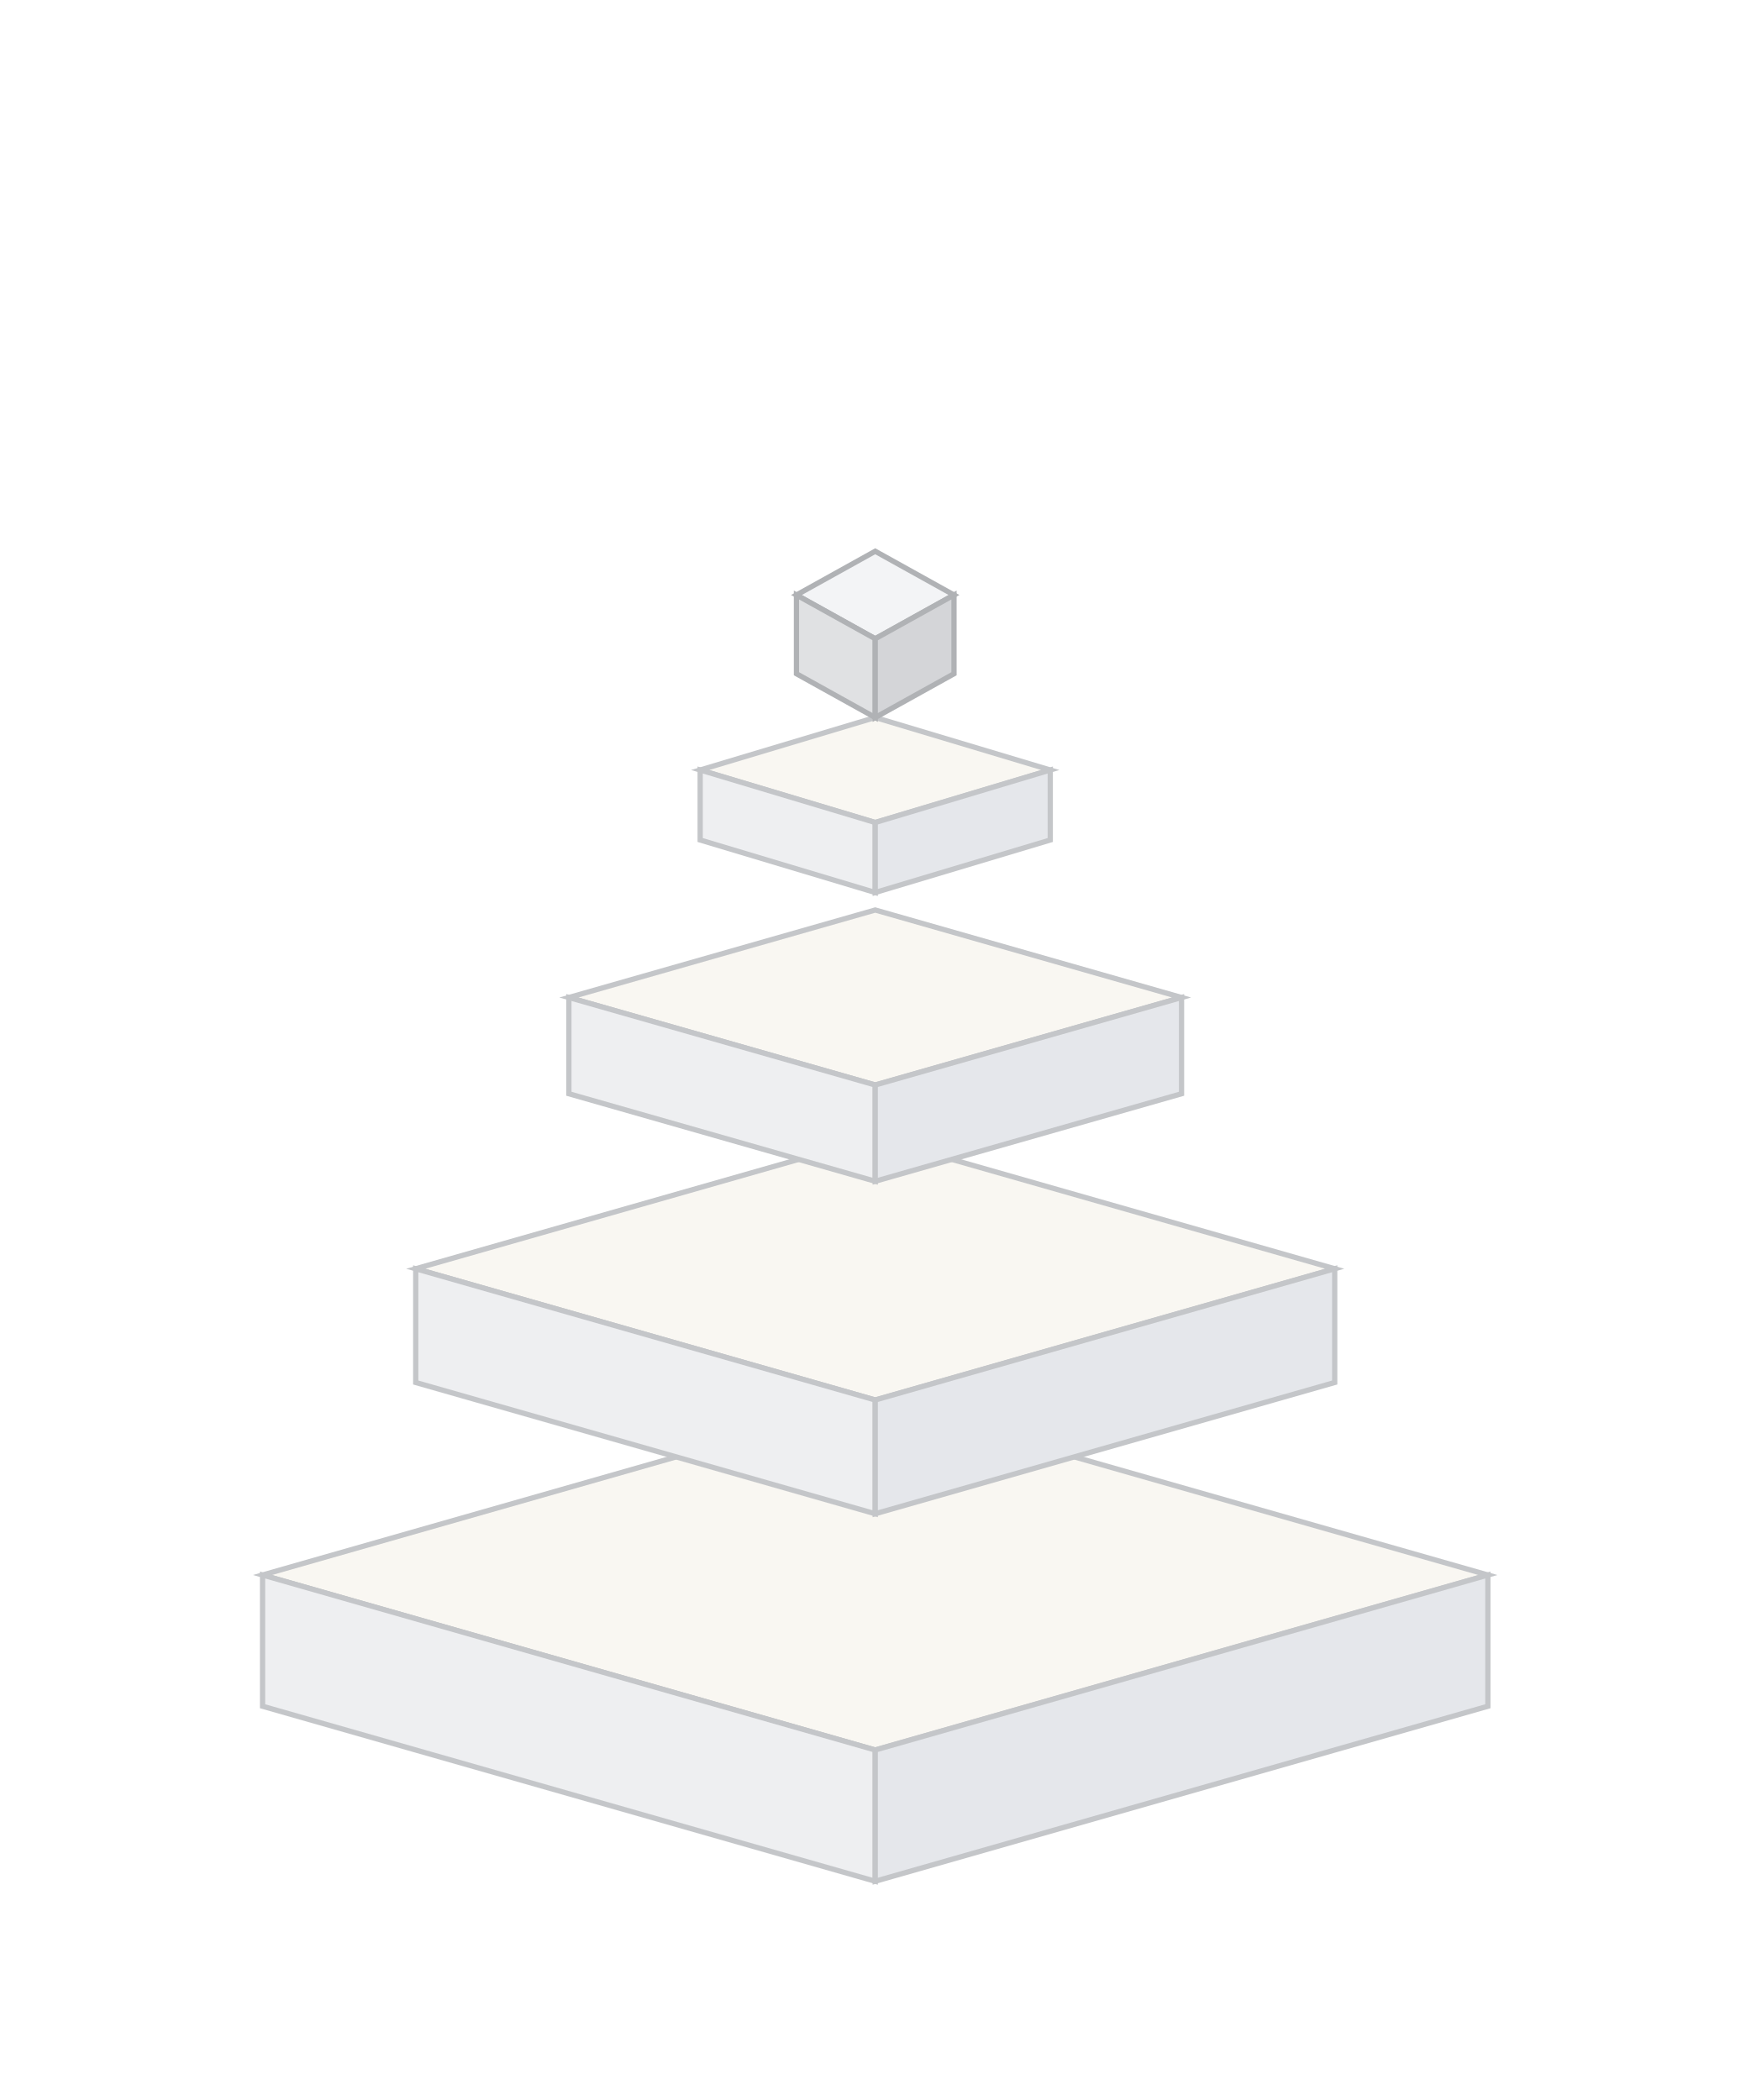
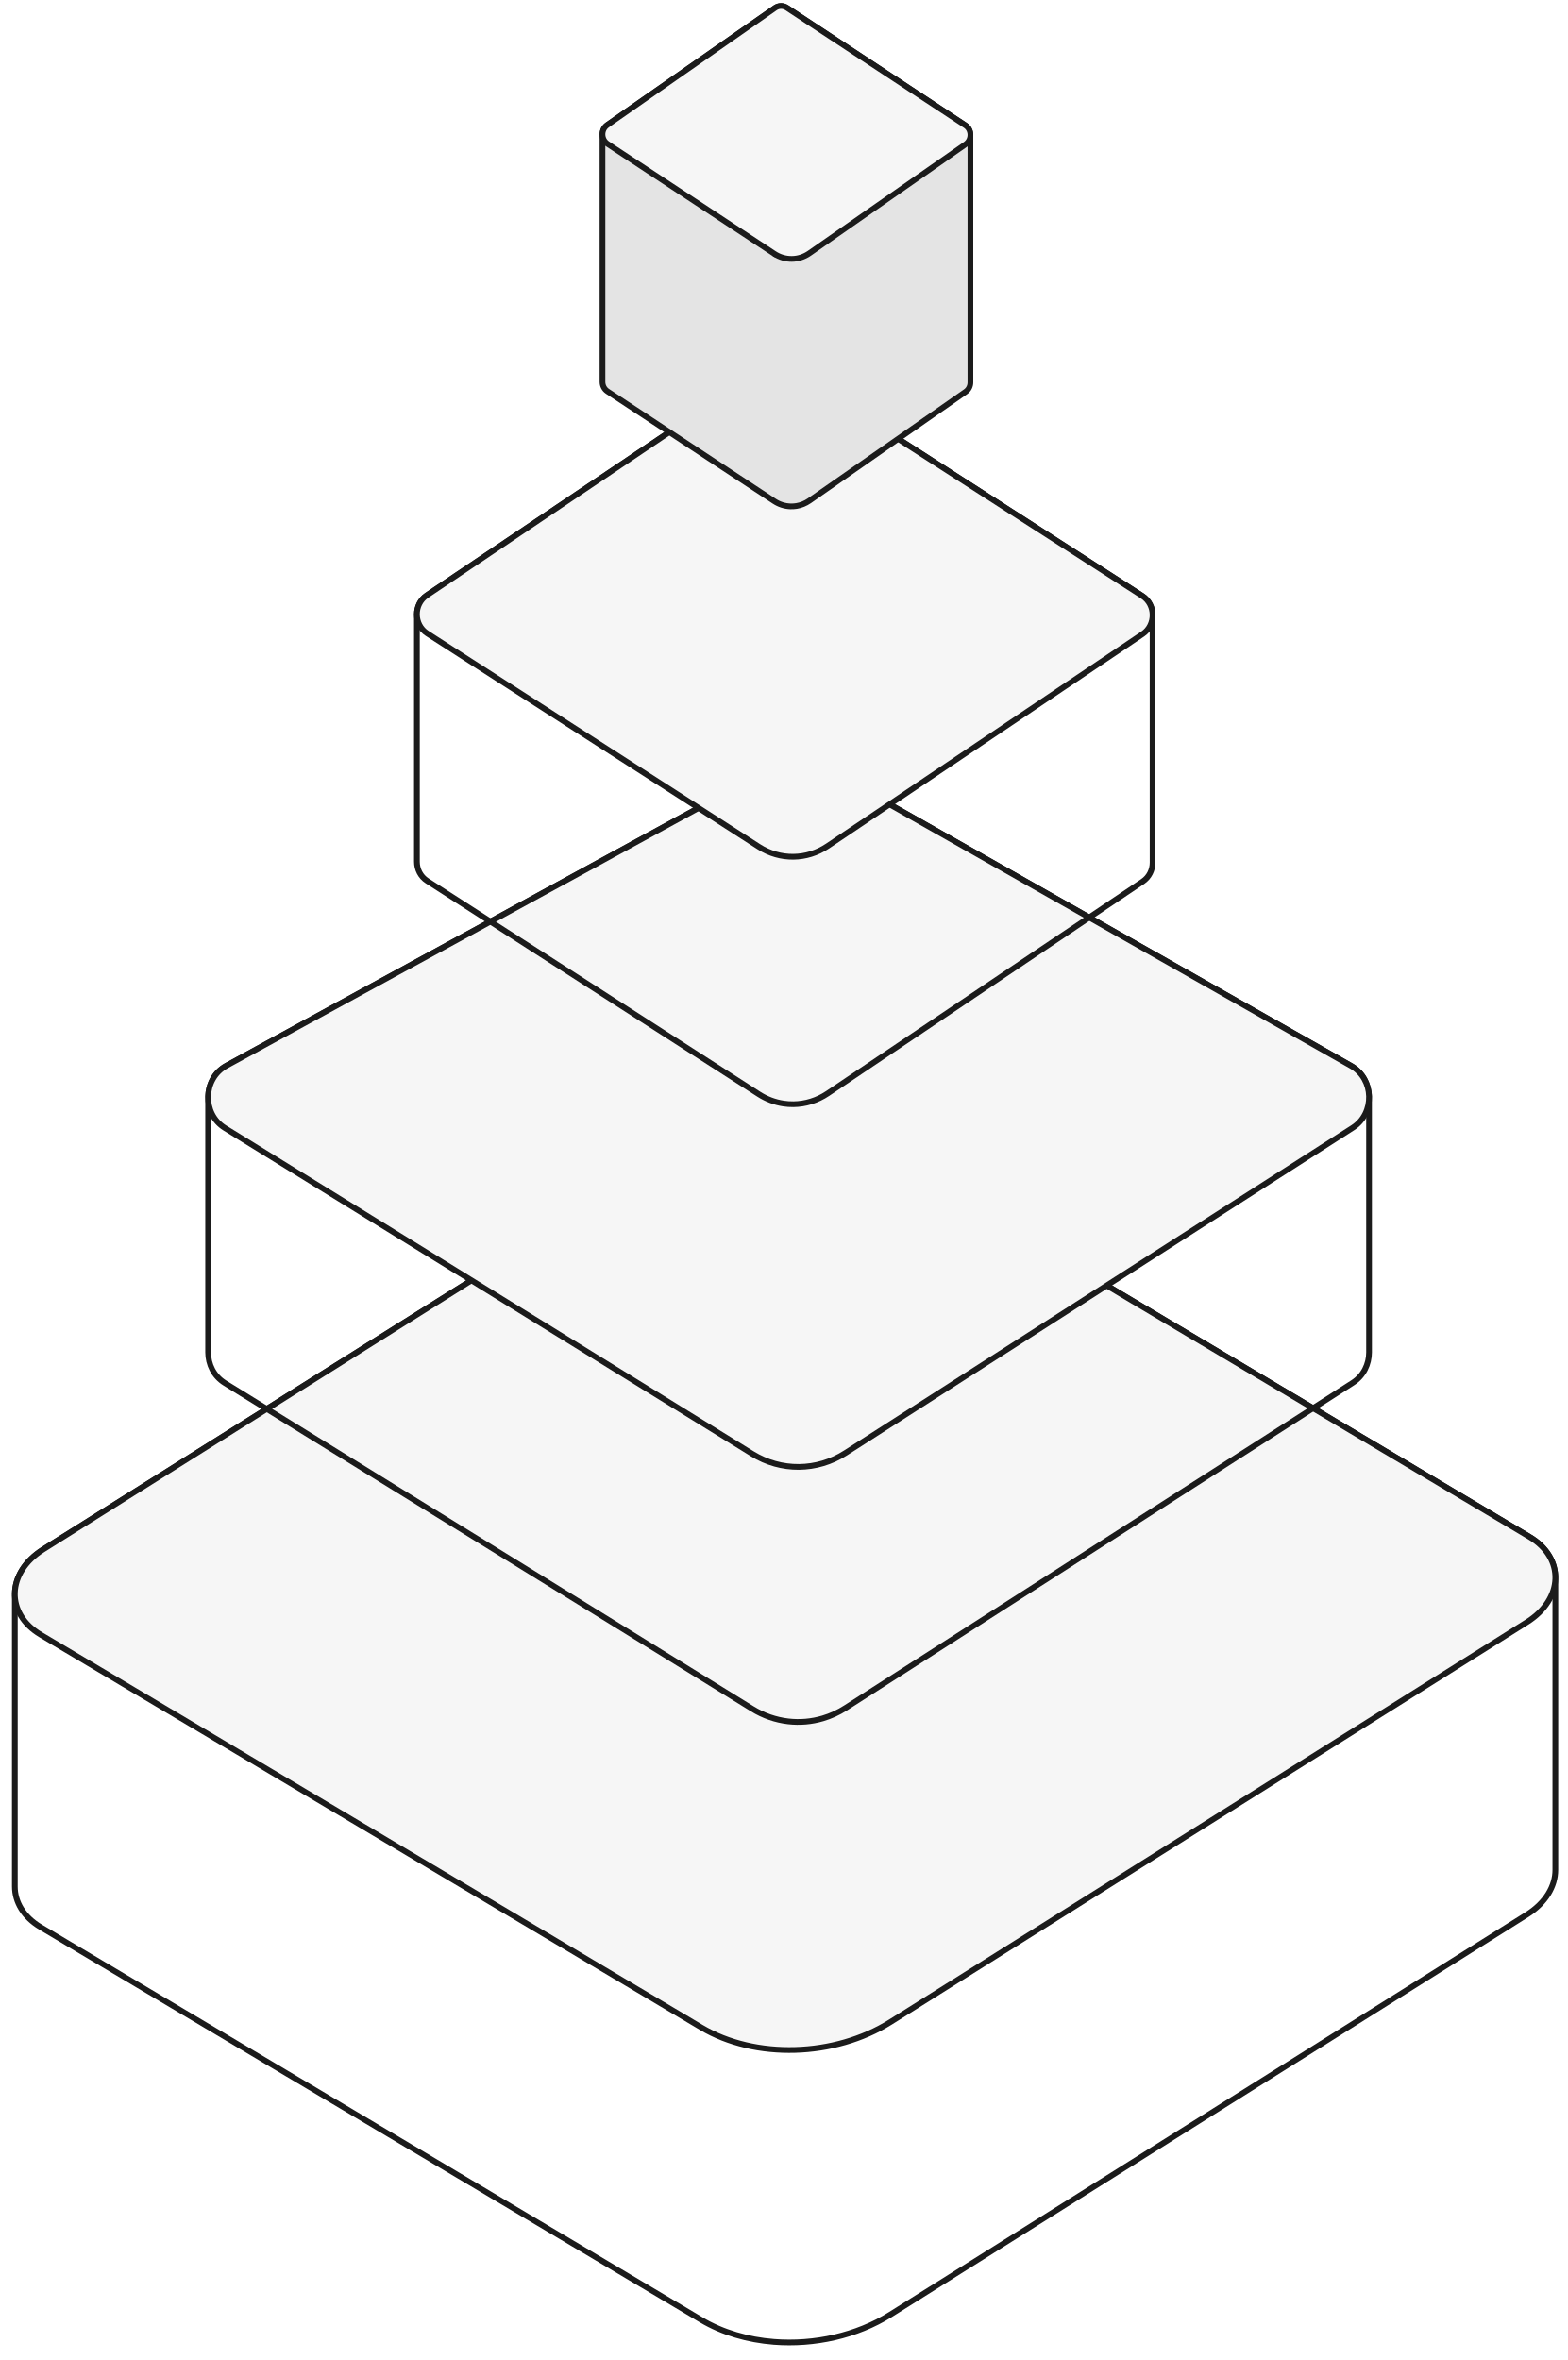
- <svg xmlns="http://www.w3.org/2000/svg" viewBox="0 0 400 480" fill="none">
-   <g transform="translate(200,400)">
-     <path d="M0 0 L-140 -40 L0 -80 L140 -40 Z" fill="#F9F7F2" stroke="#C4C6C9" stroke-width="1.2" />
-     <path d="M-140 -40 L-140 -10 L0 30 L0 0 Z" fill="#EEEFF1" stroke="#C4C6C9" stroke-width="1.2" />
-     <path d="M140 -40 L140 -10 L0 30 L0 0 Z" fill="#E5E7EB" stroke="#C4C6C9" stroke-width="1.2" />
-   </g>
-   <g transform="translate(200,320)">
-     <path d="M0 0 L-105 -30 L0 -60 L105 -30 Z" fill="#F9F7F2" stroke="#C4C6C9" stroke-width="1.2" />
-     <path d="M-105 -30 L-105 -4 L0 26 L0 0 Z" fill="#EEEFF1" stroke="#C4C6C9" stroke-width="1.2" />
-     <path d="M105 -30 L105 -4 L0 26 L0 0 Z" fill="#E5E7EB" stroke="#C4C6C9" stroke-width="1.2" />
-   </g>
-   <g transform="translate(200,248)">
-     <path d="M0 0 L-70 -20 L0 -40 L70 -20 Z" fill="#F9F7F2" stroke="#C4C6C9" stroke-width="1.2" />
-     <path d="M-70 -20 L-70 2 L0 22 L0 0 Z" fill="#EEEFF1" stroke="#C4C6C9" stroke-width="1.2" />
-     <path d="M70 -20 L70 2 L0 22 L0 0 Z" fill="#E5E7EB" stroke="#C4C6C9" stroke-width="1.2" />
-   </g>
-   <g transform="translate(200,188)">
-     <path d="M0 0 L-40 -12 L0 -24 L40 -12 Z" fill="#F9F7F2" stroke="#C4C6C9" stroke-width="1.2" />
-     <path d="M-40 -12 L-40 4 L0 16 L0 0 Z" fill="#EEEFF1" stroke="#C4C6C9" stroke-width="1.2" />
-     <path d="M40 -12 L40 4 L0 16 L0 0 Z" fill="#E5E7EB" stroke="#C4C6C9" stroke-width="1.2" />
-   </g>
-   <g transform="translate(200,146)">
-     <path d="M0 0 L-18 -10 L0 -20 L18 -10 Z" fill="#F3F4F6" stroke="#B0B2B5" stroke-width="1.2" />
-     <path d="M-18 -10 L-18 8 L0 18 L0 0 Z" fill="#E0E1E3" stroke="#B0B2B5" stroke-width="1.2" />
-     <path d="M18 -10 L18 8 L0 18 L0 0 Z" fill="#D4D5D8" stroke="#B0B2B5" stroke-width="1.2" />
-   </g>
+ <svg xmlns="http://www.w3.org/2000/svg" width="194" height="292" viewBox="110 70 194 292" fill="none">
+   <path d="M213.68 209.287C209.231 206.642 202.688 206.828 198.07 209.73L115.353 261.704M213.68 209.287V245.474L278.115 283.781M213.68 209.287L299.244 260.155C301.378 261.424 302.437 263.279 302.438 265.179V301.366C302.438 303.371 301.259 305.426 298.921 306.895L220.179 356.371C215.985 359.006 210.732 360.148 205.759 359.759C202.518 359.505 199.397 358.601 196.764 357.036L115.029 308.444C113.962 307.81 113.164 307.029 112.632 306.169C112.101 305.309 111.836 304.37 111.836 303.421V267.233C111.836 265.228 113.015 263.173 115.353 261.704M115.353 261.704V272.449M198.07 245.917C198.436 245.687 198.813 245.475 199.201 245.279" stroke="#1B1B1B" stroke-width="0.708" />
+   <path d="M198.07 209.73C202.688 206.828 209.232 206.642 213.68 209.287L299.244 260.155C303.631 262.763 303.474 267.847 298.92 270.708L220.179 320.184C213.252 324.537 203.436 324.815 196.764 320.849L115.029 272.257C110.643 269.649 110.799 264.565 115.353 261.704L198.07 209.73Z" fill="#F6F6F6" stroke="#1B1B1B" stroke-width="0.708" />
+   <path d="M279.39 205.768C279.39 204.241 278.648 202.717 277.184 201.887L208.868 163.178L138.015 201.857C136.512 202.678 135.752 204.224 135.752 205.772V237.325C135.752 238.795 136.437 240.266 137.823 241.122L203.07 281.427C204.455 282.283 205.97 282.8 207.513 282.981C208.952 283.15 210.415 283.026 211.818 282.609C212.786 282.321 213.726 281.894 214.61 281.328L277.38 241.082C278.726 240.219 279.391 238.769 279.391 237.321L279.39 205.768ZM279.39 205.768V205.87C279.391 205.836 279.39 205.801 279.39 205.768ZM158.402 222.281L208.868 194.731" stroke="#1B1B1B" stroke-width="0.708" />
+   <path d="M208.868 163.178L277.184 201.887C280.037 203.503 280.145 207.755 277.379 209.529L214.609 249.775C211.076 252.041 206.638 252.079 203.07 249.874L137.823 209.568C134.977 207.811 135.086 203.456 138.015 201.857L208.868 163.178Z" fill="#F6F6F6" stroke="#1B1B1B" stroke-width="0.708" />
+   <path d="M162.804 143.658L206.018 114.58L251.34 143.734C252.183 144.276 252.606 145.19 252.606 146.104M162.804 143.658C161.989 144.207 161.582 145.103 161.582 145.998V176.618C161.582 177.532 162.006 178.446 162.849 178.989L203.889 205.388C204.831 205.994 205.862 206.377 206.917 206.538C207.328 206.601 207.742 206.631 208.156 206.626C209.634 206.611 211.108 206.167 212.4 205.297L251.386 179.065C252.202 178.516 252.608 177.62 252.608 176.724L252.606 146.104M162.804 143.658L162.804 148.339M252.606 146.104V146.185C252.607 146.158 252.606 146.131 252.606 146.104Z" stroke="#1B1B1B" stroke-width="0.708" />
+   <path d="M206.018 114.58L251.34 143.734C253.01 144.808 253.034 147.336 251.385 148.445L212.4 174.678C209.815 176.417 206.506 176.452 203.889 174.768L162.849 148.369C161.18 147.295 161.155 144.767 162.804 143.658L206.018 114.58Z" fill="#F6F6F6" stroke="#1B1B1B" stroke-width="0.708" />
+   <path fill-rule="evenodd" clip-rule="evenodd" d="M205.899 70.976C206.336 70.671 206.904 70.664 207.348 70.957L229.444 85.513C229.858 85.785 230.067 86.238 230.067 86.69V117.31L230.066 117.264V117.275L230.067 117.31C230.067 117.751 229.87 118.192 229.474 118.468L210.146 131.954C209.654 132.297 209.107 132.515 208.546 132.607C208.295 132.648 208.04 132.664 207.787 132.654C207.095 132.629 206.408 132.416 205.798 132.014L185.163 118.421C184.749 118.148 184.541 117.696 184.541 117.243V86.623C184.541 86.183 184.738 85.742 185.133 85.466L205.899 70.976L205.898 101.457C205.898 101.457 205.898 101.458 205.898 101.457L205.899 70.976Z" fill="#E4E4E4" />
+   <path d="M205.899 70.976C206.336 70.671 206.904 70.664 207.348 70.957L229.444 85.513M205.899 70.976L185.133 85.466C184.738 85.742 184.541 86.183 184.541 86.623V117.243C184.541 117.696 184.749 118.148 185.163 118.421L205.798 132.014C206.408 132.416 207.095 132.629 207.787 132.654C208.04 132.664 208.295 132.648 208.546 132.607C209.107 132.515 209.654 132.297 210.146 131.954L229.474 118.468C229.87 118.192 230.067 117.751 230.067 117.31M205.899 70.976L205.898 101.457M229.444 85.513V87.869M229.444 85.513C229.858 85.785 230.067 86.238 230.067 86.69V117.31M230.067 117.31L230.066 117.264V117.275L230.067 117.31ZM205.898 101.457C205.898 101.457 205.898 101.458 205.898 101.457ZM207.347 101.576C207.268 101.523 207.184 101.481 207.098 101.447" stroke="#1B1B1B" stroke-width="0.708" />
+   <path d="M205.9 70.976C206.337 70.671 206.905 70.664 207.35 70.957L229.447 85.513C230.263 86.05 230.278 87.288 229.476 87.848L210.147 101.334C208.837 102.249 207.134 102.272 205.8 101.394L185.165 87.801C184.348 87.263 184.333 86.025 185.135 85.466L205.9 70.976Z" fill="#F6F6F6" stroke="#1B1B1B" stroke-width="0.708" />
</svg>
